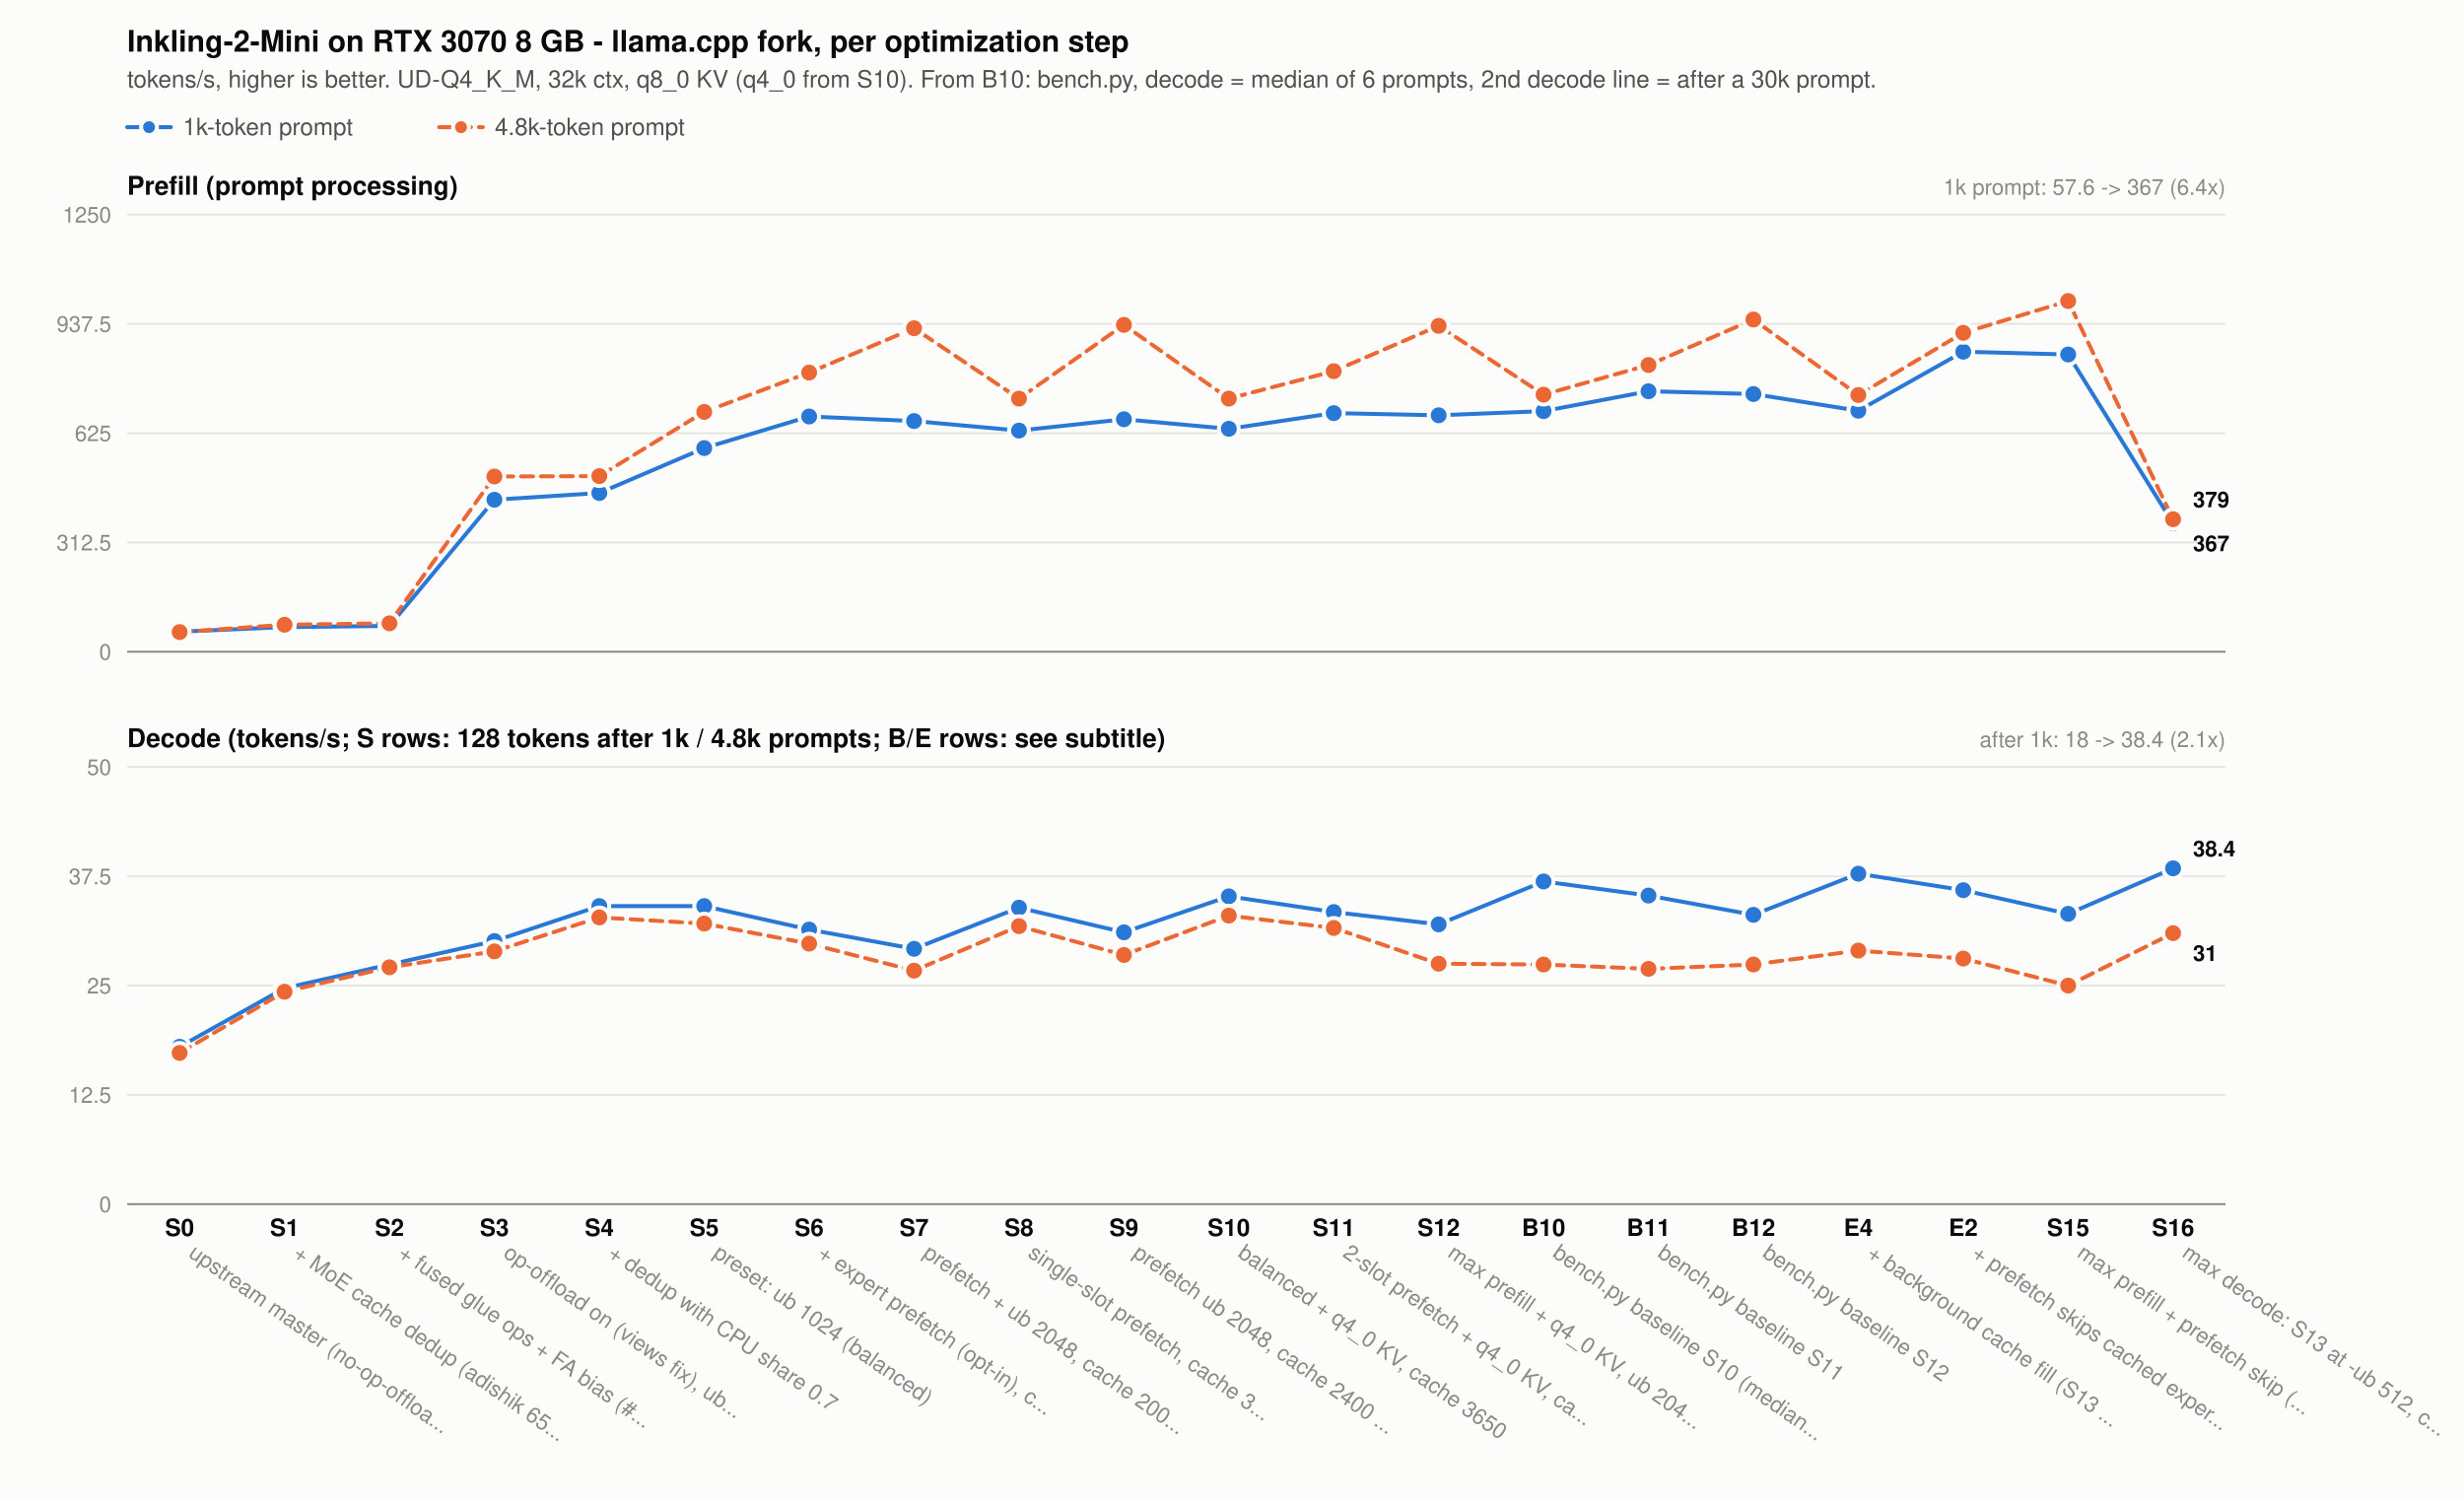
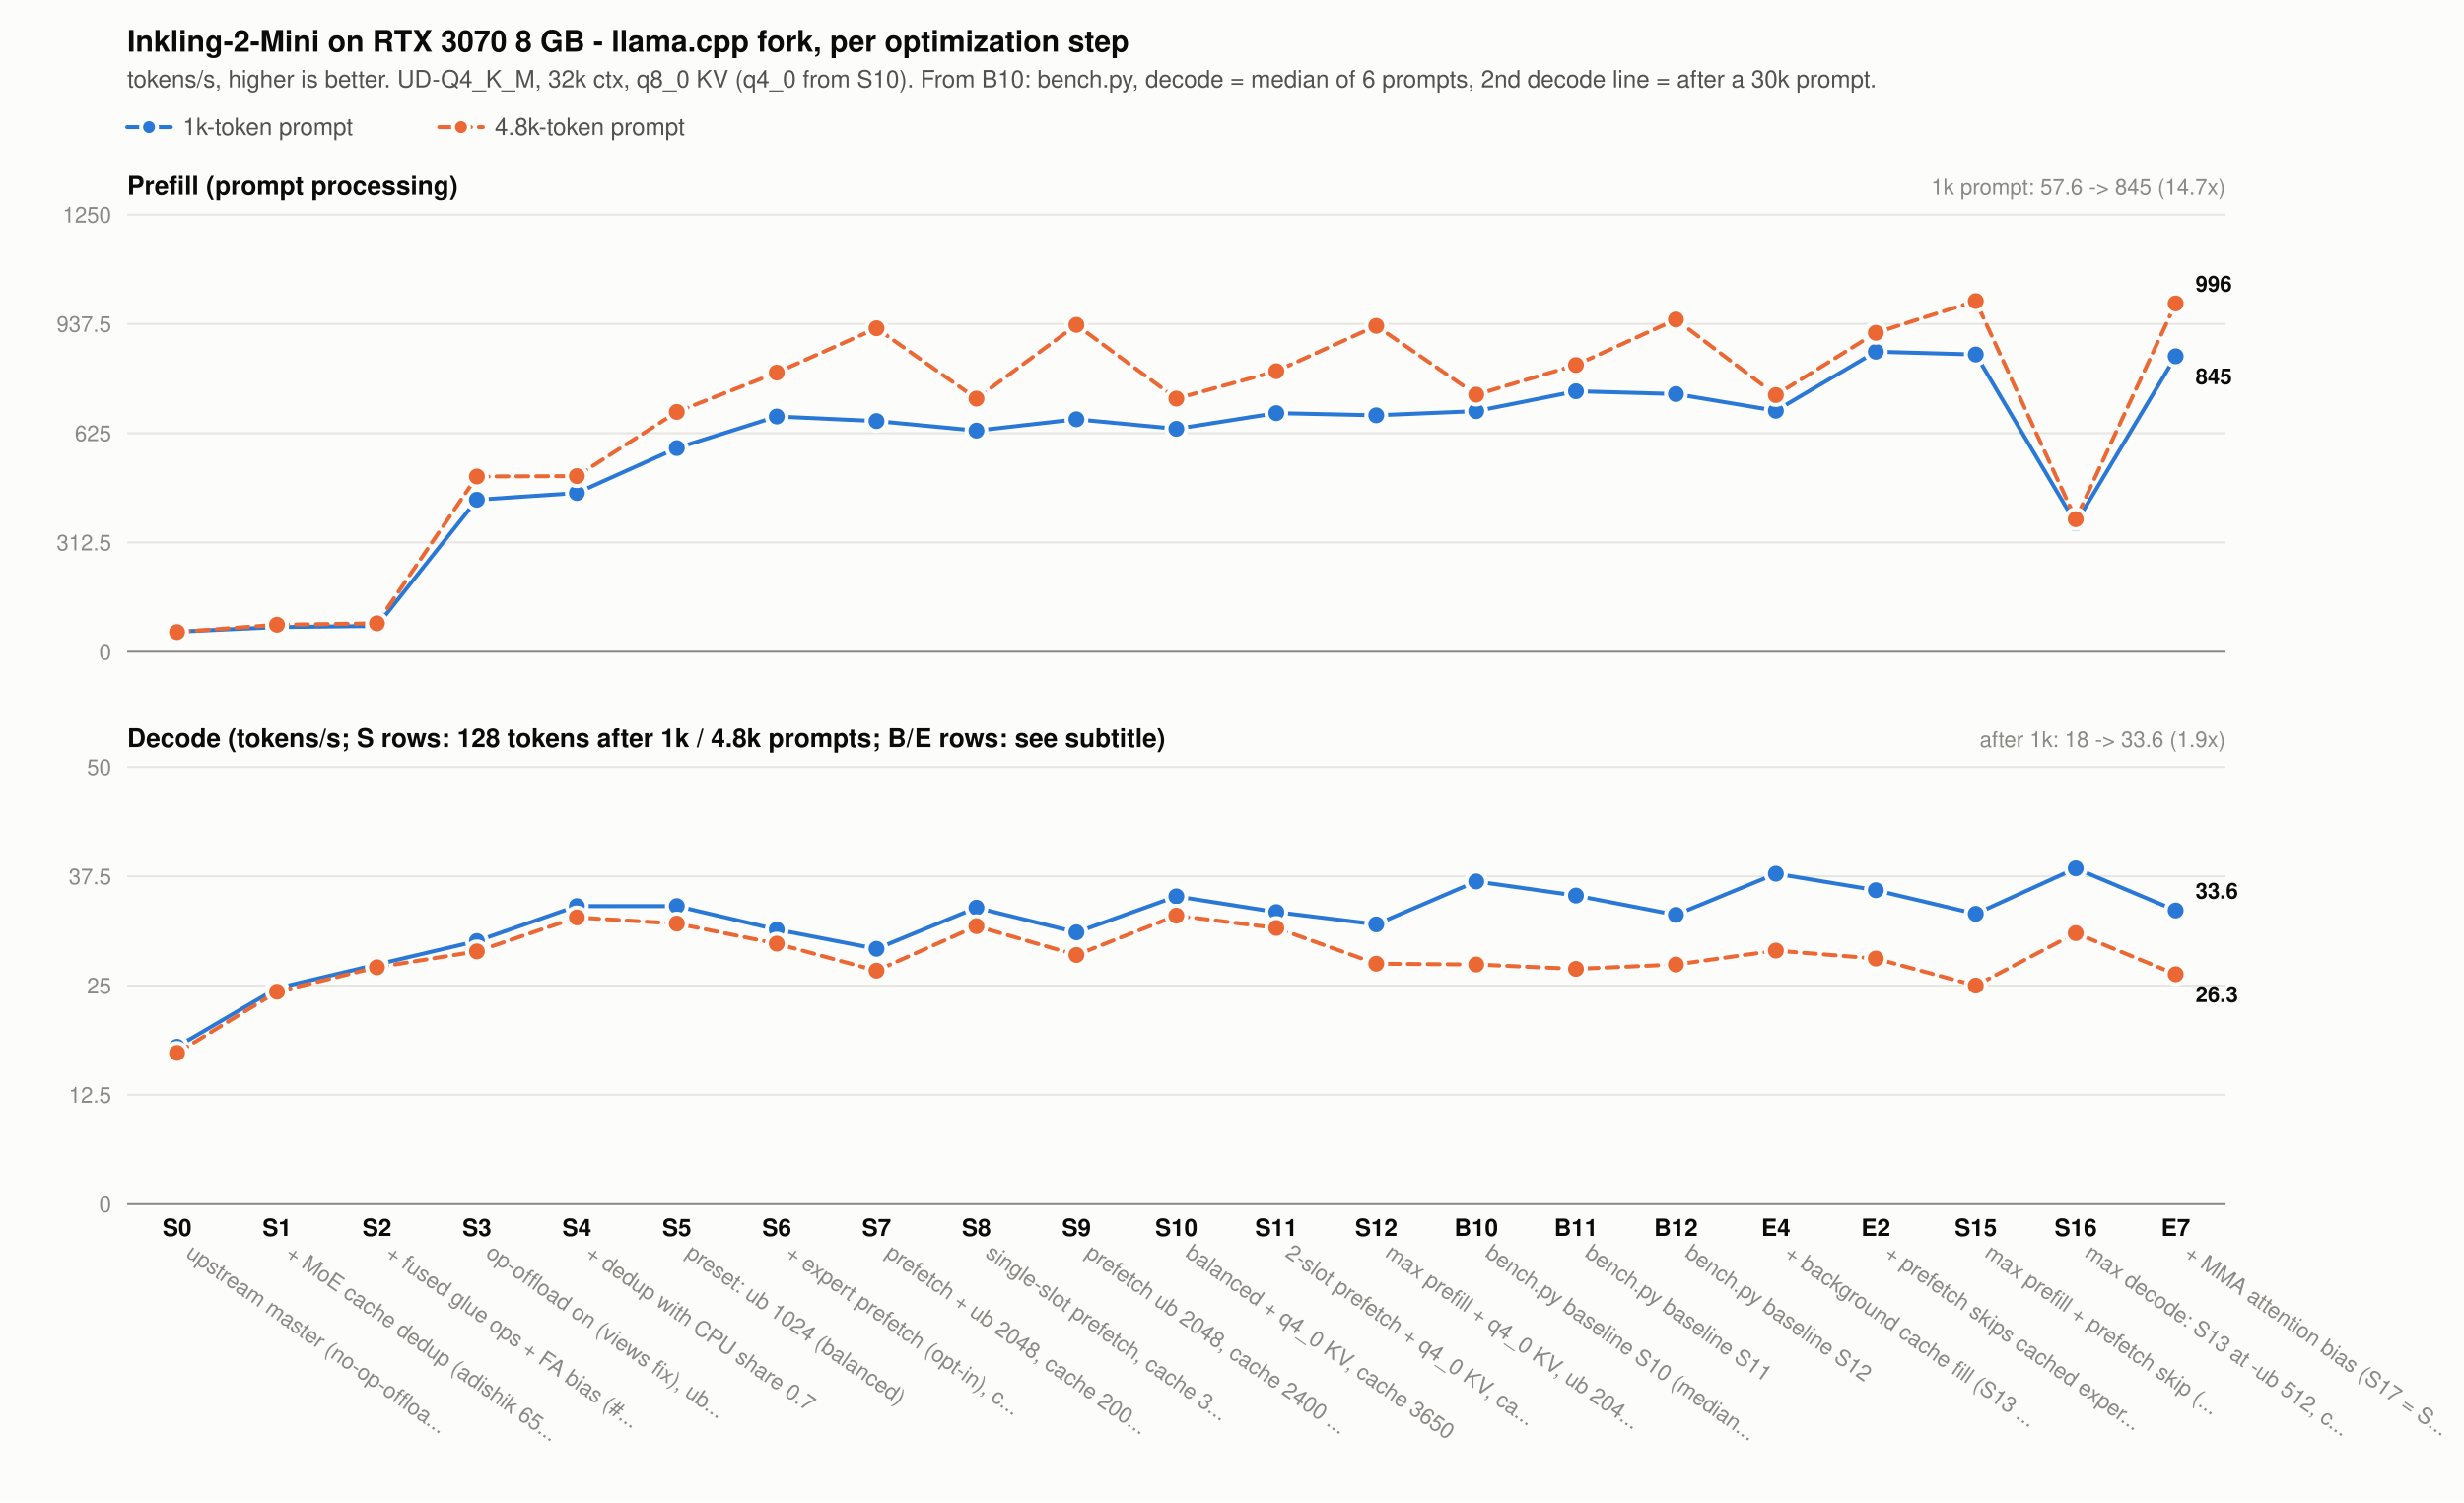
<svg xmlns="http://www.w3.org/2000/svg" viewBox="0 0 1240 756" width="1240" height="756" role="img" aria-label="Inkling-2-Mini prefill and decode speed per optimization step">
  <style>
.bg { fill: #fcfcfb; }
text { font-family: -apple-system, 'Segoe UI', Helvetica, Arial, sans-serif; fill: #52514e; font-size: 12px; }
.title { fill: #0b0b0b; font-size: 15px; font-weight: 600; }
.ptitle { fill: #0b0b0b; font-size: 13px; font-weight: 600; }
.tick { fill: #8a8984; font-size: 11px; }
.grid { stroke: #e6e5e0; stroke-width: 1; }
.base { stroke: #8a8984; stroke-width: 1; }
.l1 { stroke: #2a78d6; fill: none; stroke-width: 2; stroke-linejoin: round; stroke-linecap: round; }
.l2 { stroke: #eb6834; fill: none; stroke-width: 2; stroke-linejoin: round; stroke-linecap: round; stroke-dasharray: 6 4; }
.m1 { fill: #2a78d6; stroke: #fcfcfb; stroke-width: 2; }
.m2 { fill: #eb6834; stroke: #fcfcfb; stroke-width: 2; }
.val { fill: #0b0b0b; font-size: 11px; font-weight: 600; }
@media (prefers-color-scheme: dark) {
  .bg { fill: #1a1a19; }
  text { fill: #c3c2b7; }
  .title, .ptitle, .val { fill: #f0efec; }
  .tick { fill: #8f8e88; }
  .grid { stroke: #33332f; }
  .base { stroke: #8f8e88; }
  .l1 { stroke: #3987e5; } .l2 { stroke: #d95926; }
  .m1 { fill: #3987e5; stroke: #1a1a19; } .m2 { fill: #d95926; stroke: #1a1a19; }
}
</style>
  <rect class="bg" width="1240" height="756" />
  <text class="title" x="64" y="26">Inkling-2-Mini on RTX 3070 8 GB - llama.cpp fork, per optimization step</text>
  <text x="64" y="44">tokens/s, higher is better. UD-Q4_K_M, 32k ctx, q8_0 KV (q4_0 from S10). From B10: bench.py, decode = median of 6 prompts, 2nd decode line = after a 30k prompt.</text>
  <text class="ptitle" x="64" y="98">Prefill (prompt processing)</text>
  <line class="base" x1="64" x2="1120" y1="328.0" y2="328.0" />
  <text class="tick" x="56" y="332.0" text-anchor="end">0</text>
  <line class="grid" x1="64" x2="1120" y1="273.0" y2="273.0" />
  <text class="tick" x="56" y="277.0" text-anchor="end">312.5</text>
  <line class="grid" x1="64" x2="1120" y1="218.0" y2="218.0" />
  <text class="tick" x="56" y="222.0" text-anchor="end">625</text>
  <line class="grid" x1="64" x2="1120" y1="163.0" y2="163.0" />
  <text class="tick" x="56" y="167.0" text-anchor="end">937.5</text>
  <line class="grid" x1="64" x2="1120" y1="108.0" y2="108.0" />
  <text class="tick" x="56" y="112.0" text-anchor="end">1250</text>
-   <polyline class="l1" points="90.4,317.9 143.2,315.6 196.0,315.0 248.8,251.5 301.6,248.1 354.4,225.5 407.2,209.6 460.0,211.9 512.8,216.7 565.6,211.0 618.4,215.8 671.2,207.9 724.0,209.0 776.8,206.9 829.6,196.9 882.4,198.3 935.2,206.7 988.0,177.0 1040.8,178.4 1093.6,263.4" />
-   <circle class="m1" cx="90.4" cy="317.9" r="5" />
-   <circle class="m1" cx="143.2" cy="315.6" r="5" />
-   <circle class="m1" cx="196.0" cy="315.0" r="5" />
-   <circle class="m1" cx="248.8" cy="251.5" r="5" />
-   <circle class="m1" cx="301.6" cy="248.1" r="5" />
-   <circle class="m1" cx="354.4" cy="225.5" r="5" />
-   <circle class="m1" cx="407.2" cy="209.6" r="5" />
-   <circle class="m1" cx="460.0" cy="211.9" r="5" />
-   <circle class="m1" cx="512.8" cy="216.7" r="5" />
-   <circle class="m1" cx="565.6" cy="211.0" r="5" />
-   <circle class="m1" cx="618.4" cy="215.8" r="5" />
-   <circle class="m1" cx="671.2" cy="207.9" r="5" />
-   <circle class="m1" cx="724.0" cy="209.0" r="5" />
-   <circle class="m1" cx="776.8" cy="206.9" r="5" />
-   <circle class="m1" cx="829.6" cy="196.9" r="5" />
-   <circle class="m1" cx="882.4" cy="198.3" r="5" />
-   <circle class="m1" cx="935.2" cy="206.7" r="5" />
-   <circle class="m1" cx="988.0" cy="177.0" r="5" />
-   <circle class="m1" cx="1040.8" cy="178.4" r="5" />
-   <circle class="m1" cx="1093.6" cy="263.4" r="5" />
-   <text class="val" x="1103.6" y="277.4">367</text>
-   <polyline class="l2" points="90.4,318.1 143.2,314.4 196.0,313.7 248.8,239.8 301.6,239.6 354.4,207.3 407.2,187.5 460.0,165.2 512.8,200.6 565.6,163.5 618.4,200.6 671.2,186.8 724.0,164.0 776.8,198.6 829.6,183.7 882.4,160.8 935.2,198.8 988.0,167.5 1040.8,151.5 1093.6,261.3" />
-   <circle class="m2" cx="90.4" cy="318.1" r="5" />
-   <circle class="m2" cx="143.2" cy="314.4" r="5" />
-   <circle class="m2" cx="196.0" cy="313.7" r="5" />
-   <circle class="m2" cx="248.8" cy="239.8" r="5" />
-   <circle class="m2" cx="301.6" cy="239.6" r="5" />
-   <circle class="m2" cx="354.4" cy="207.3" r="5" />
-   <circle class="m2" cx="407.2" cy="187.5" r="5" />
-   <circle class="m2" cx="460.0" cy="165.2" r="5" />
-   <circle class="m2" cx="512.8" cy="200.6" r="5" />
-   <circle class="m2" cx="565.6" cy="163.5" r="5" />
-   <circle class="m2" cx="618.4" cy="200.6" r="5" />
-   <circle class="m2" cx="671.2" cy="186.8" r="5" />
-   <circle class="m2" cx="724.0" cy="164.0" r="5" />
-   <circle class="m2" cx="776.8" cy="198.6" r="5" />
-   <circle class="m2" cx="829.6" cy="183.7" r="5" />
-   <circle class="m2" cx="882.4" cy="160.8" r="5" />
-   <circle class="m2" cx="935.2" cy="198.8" r="5" />
-   <circle class="m2" cx="988.0" cy="167.5" r="5" />
-   <circle class="m2" cx="1040.8" cy="151.5" r="5" />
-   <circle class="m2" cx="1093.6" cy="261.3" r="5" />
-   <text class="val" x="1103.6" y="255.3">379</text>
-   <text class="tick" x="1120" y="98" text-anchor="end">1k prompt: 57.6 -&gt; 367 (6.4x)</text>
+   <polyline class="l1" points="89.1,317.9 139.4,315.6 189.7,315.0 240.0,251.5 290.3,248.1 340.6,225.5 390.9,209.6 441.1,211.9 491.4,216.7 541.7,211.0 592.0,215.8 642.3,207.9 692.6,209.0 742.9,206.9 793.1,196.9 843.4,198.3 893.7,206.7 944.0,177.0 994.3,178.4 1044.6,263.4 1094.9,179.3" />
+   <circle class="m1" cx="89.1" cy="317.9" r="5" />
+   <circle class="m1" cx="139.4" cy="315.6" r="5" />
+   <circle class="m1" cx="189.7" cy="315.0" r="5" />
+   <circle class="m1" cx="240.0" cy="251.5" r="5" />
+   <circle class="m1" cx="290.3" cy="248.1" r="5" />
+   <circle class="m1" cx="340.6" cy="225.5" r="5" />
+   <circle class="m1" cx="390.9" cy="209.6" r="5" />
+   <circle class="m1" cx="441.1" cy="211.9" r="5" />
+   <circle class="m1" cx="491.4" cy="216.7" r="5" />
+   <circle class="m1" cx="541.7" cy="211.0" r="5" />
+   <circle class="m1" cx="592.0" cy="215.8" r="5" />
+   <circle class="m1" cx="642.3" cy="207.9" r="5" />
+   <circle class="m1" cx="692.6" cy="209.0" r="5" />
+   <circle class="m1" cx="742.9" cy="206.9" r="5" />
+   <circle class="m1" cx="793.1" cy="196.9" r="5" />
+   <circle class="m1" cx="843.4" cy="198.3" r="5" />
+   <circle class="m1" cx="893.7" cy="206.7" r="5" />
+   <circle class="m1" cx="944.0" cy="177.0" r="5" />
+   <circle class="m1" cx="994.3" cy="178.4" r="5" />
+   <circle class="m1" cx="1044.6" cy="263.4" r="5" />
+   <circle class="m1" cx="1094.9" cy="179.3" r="5" />
+   <text class="val" x="1104.9" y="193.3">845</text>
+   <polyline class="l2" points="89.1,318.1 139.4,314.4 189.7,313.7 240.0,239.8 290.3,239.6 340.6,207.3 390.9,187.5 441.1,165.2 491.4,200.6 541.7,163.5 592.0,200.6 642.3,186.8 692.6,164.0 742.9,198.6 793.1,183.7 843.4,160.8 893.7,198.8 944.0,167.5 994.3,151.5 1044.6,261.3 1094.9,152.7" />
+   <circle class="m2" cx="89.1" cy="318.1" r="5" />
+   <circle class="m2" cx="139.4" cy="314.4" r="5" />
+   <circle class="m2" cx="189.7" cy="313.7" r="5" />
+   <circle class="m2" cx="240.0" cy="239.8" r="5" />
+   <circle class="m2" cx="290.3" cy="239.6" r="5" />
+   <circle class="m2" cx="340.6" cy="207.3" r="5" />
+   <circle class="m2" cx="390.9" cy="187.5" r="5" />
+   <circle class="m2" cx="441.1" cy="165.2" r="5" />
+   <circle class="m2" cx="491.4" cy="200.6" r="5" />
+   <circle class="m2" cx="541.7" cy="163.5" r="5" />
+   <circle class="m2" cx="592.0" cy="200.6" r="5" />
+   <circle class="m2" cx="642.3" cy="186.8" r="5" />
+   <circle class="m2" cx="692.6" cy="164.0" r="5" />
+   <circle class="m2" cx="742.9" cy="198.6" r="5" />
+   <circle class="m2" cx="793.1" cy="183.7" r="5" />
+   <circle class="m2" cx="843.4" cy="160.8" r="5" />
+   <circle class="m2" cx="893.7" cy="198.8" r="5" />
+   <circle class="m2" cx="944.0" cy="167.5" r="5" />
+   <circle class="m2" cx="994.3" cy="151.5" r="5" />
+   <circle class="m2" cx="1044.6" cy="261.3" r="5" />
+   <circle class="m2" cx="1094.9" cy="152.7" r="5" />
+   <text class="val" x="1104.9" y="146.7">996</text>
+   <text class="tick" x="1120" y="98" text-anchor="end">1k prompt: 57.6 -&gt; 845 (14.7x)</text>
  <text class="ptitle" x="64" y="376">Decode (tokens/s; S rows: 128 tokens after 1k / 4.8k prompts; B/E rows: see subtitle)</text>
  <line class="base" x1="64" x2="1120" y1="606.0" y2="606.0" />
  <text class="tick" x="56" y="610.0" text-anchor="end">0</text>
  <line class="grid" x1="64" x2="1120" y1="551.0" y2="551.0" />
  <text class="tick" x="56" y="555.0" text-anchor="end">12.5</text>
  <line class="grid" x1="64" x2="1120" y1="496.0" y2="496.0" />
  <text class="tick" x="56" y="500.0" text-anchor="end">25</text>
  <line class="grid" x1="64" x2="1120" y1="441.0" y2="441.0" />
  <text class="tick" x="56" y="445.0" text-anchor="end">37.5</text>
  <line class="grid" x1="64" x2="1120" y1="386.0" y2="386.0" />
  <text class="tick" x="56" y="390.0" text-anchor="end">50</text>
-   <polyline class="l1" points="90.4,526.8 143.2,497.3 196.0,485.4 248.8,473.6 301.6,456.0 354.4,456.0 407.2,467.8 460.0,477.5 512.8,456.8 565.6,469.2 618.4,451.1 671.2,459.0 724.0,465.2 776.8,443.6 829.6,450.7 882.4,460.4 935.2,439.7 988.0,448.0 1040.8,459.9 1093.6,437.0" />
-   <circle class="m1" cx="90.4" cy="526.8" r="5" />
-   <circle class="m1" cx="143.2" cy="497.3" r="5" />
-   <circle class="m1" cx="196.0" cy="485.4" r="5" />
-   <circle class="m1" cx="248.8" cy="473.6" r="5" />
-   <circle class="m1" cx="301.6" cy="456.0" r="5" />
-   <circle class="m1" cx="354.4" cy="456.0" r="5" />
-   <circle class="m1" cx="407.2" cy="467.8" r="5" />
-   <circle class="m1" cx="460.0" cy="477.5" r="5" />
-   <circle class="m1" cx="512.8" cy="456.8" r="5" />
-   <circle class="m1" cx="565.6" cy="469.2" r="5" />
-   <circle class="m1" cx="618.4" cy="451.1" r="5" />
-   <circle class="m1" cx="671.2" cy="459.0" r="5" />
-   <circle class="m1" cx="724.0" cy="465.2" r="5" />
-   <circle class="m1" cx="776.8" cy="443.6" r="5" />
-   <circle class="m1" cx="829.6" cy="450.7" r="5" />
-   <circle class="m1" cx="882.4" cy="460.4" r="5" />
-   <circle class="m1" cx="935.2" cy="439.7" r="5" />
-   <circle class="m1" cx="988.0" cy="448.0" r="5" />
-   <circle class="m1" cx="1040.8" cy="459.9" r="5" />
-   <circle class="m1" cx="1093.6" cy="437.0" r="5" />
-   <text class="val" x="1103.6" y="431.0">38.4</text>
-   <polyline class="l2" points="90.4,529.9 143.2,499.1 196.0,486.8 248.8,478.8 301.6,461.7 354.4,464.8 407.2,474.9 460.0,488.5 512.8,466.1 565.6,480.6 618.4,460.8 671.2,467.0 724.0,485.0 776.8,485.4 829.6,487.6 882.4,485.4 935.2,478.4 988.0,482.4 1040.8,496.0 1093.6,469.6" />
-   <circle class="m2" cx="90.4" cy="529.9" r="5" />
-   <circle class="m2" cx="143.2" cy="499.1" r="5" />
-   <circle class="m2" cx="196.0" cy="486.8" r="5" />
-   <circle class="m2" cx="248.8" cy="478.8" r="5" />
-   <circle class="m2" cx="301.6" cy="461.7" r="5" />
-   <circle class="m2" cx="354.4" cy="464.8" r="5" />
-   <circle class="m2" cx="407.2" cy="474.9" r="5" />
-   <circle class="m2" cx="460.0" cy="488.5" r="5" />
-   <circle class="m2" cx="512.8" cy="466.1" r="5" />
-   <circle class="m2" cx="565.6" cy="480.6" r="5" />
-   <circle class="m2" cx="618.4" cy="460.8" r="5" />
-   <circle class="m2" cx="671.2" cy="467.0" r="5" />
-   <circle class="m2" cx="724.0" cy="485.0" r="5" />
-   <circle class="m2" cx="776.8" cy="485.4" r="5" />
-   <circle class="m2" cx="829.6" cy="487.6" r="5" />
-   <circle class="m2" cx="882.4" cy="485.4" r="5" />
-   <circle class="m2" cx="935.2" cy="478.4" r="5" />
-   <circle class="m2" cx="988.0" cy="482.4" r="5" />
-   <circle class="m2" cx="1040.8" cy="496.0" r="5" />
-   <circle class="m2" cx="1093.6" cy="469.6" r="5" />
-   <text class="val" x="1103.6" y="483.6">31</text>
-   <text class="tick" x="1120" y="376" text-anchor="end">after 1k: 18 -&gt; 38.4 (2.1x)</text>
-   <text class="ptitle" x="90.4" y="622" text-anchor="middle" style="font-size:12px">S0</text>
-   <text class="tick" transform="translate(94.4,632) rotate(35)" text-anchor="start">upstream master (no-op-offloa...</text>
-   <text class="ptitle" x="143.2" y="622" text-anchor="middle" style="font-size:12px">S1</text>
-   <text class="tick" transform="translate(147.2,632) rotate(35)" text-anchor="start">+ MoE cache dedup (adishik 65...</text>
-   <text class="ptitle" x="196.0" y="622" text-anchor="middle" style="font-size:12px">S2</text>
-   <text class="tick" transform="translate(200.0,632) rotate(35)" text-anchor="start">+ fused glue ops + FA bias (#...</text>
-   <text class="ptitle" x="248.8" y="622" text-anchor="middle" style="font-size:12px">S3</text>
-   <text class="tick" transform="translate(252.8,632) rotate(35)" text-anchor="start">op-offload on (views fix), ub...</text>
-   <text class="ptitle" x="301.6" y="622" text-anchor="middle" style="font-size:12px">S4</text>
-   <text class="tick" transform="translate(305.6,632) rotate(35)" text-anchor="start">+ dedup with CPU share 0.7</text>
-   <text class="ptitle" x="354.4" y="622" text-anchor="middle" style="font-size:12px">S5</text>
-   <text class="tick" transform="translate(358.4,632) rotate(35)" text-anchor="start">preset: ub 1024 (balanced)</text>
-   <text class="ptitle" x="407.2" y="622" text-anchor="middle" style="font-size:12px">S6</text>
-   <text class="tick" transform="translate(411.2,632) rotate(35)" text-anchor="start">+ expert prefetch (opt-in), c...</text>
-   <text class="ptitle" x="460.0" y="622" text-anchor="middle" style="font-size:12px">S7</text>
-   <text class="tick" transform="translate(464.0,632) rotate(35)" text-anchor="start">prefetch + ub 2048, cache 200...</text>
-   <text class="ptitle" x="512.8" y="622" text-anchor="middle" style="font-size:12px">S8</text>
-   <text class="tick" transform="translate(516.8,632) rotate(35)" text-anchor="start">single-slot prefetch, cache 3...</text>
-   <text class="ptitle" x="565.6" y="622" text-anchor="middle" style="font-size:12px">S9</text>
-   <text class="tick" transform="translate(569.6,632) rotate(35)" text-anchor="start">prefetch ub 2048, cache 2400 ...</text>
-   <text class="ptitle" x="618.4" y="622" text-anchor="middle" style="font-size:12px">S10</text>
-   <text class="tick" transform="translate(622.4,632) rotate(35)" text-anchor="start">balanced + q4_0 KV, cache 3650</text>
-   <text class="ptitle" x="671.2" y="622" text-anchor="middle" style="font-size:12px">S11</text>
-   <text class="tick" transform="translate(675.2,632) rotate(35)" text-anchor="start">2-slot prefetch + q4_0 KV, ca...</text>
-   <text class="ptitle" x="724.0" y="622" text-anchor="middle" style="font-size:12px">S12</text>
-   <text class="tick" transform="translate(728.0,632) rotate(35)" text-anchor="start">max prefill + q4_0 KV, ub 204...</text>
-   <text class="ptitle" x="776.8" y="622" text-anchor="middle" style="font-size:12px">B10</text>
-   <text class="tick" transform="translate(780.8,632) rotate(35)" text-anchor="start">bench.py baseline S10 (median...</text>
-   <text class="ptitle" x="829.6" y="622" text-anchor="middle" style="font-size:12px">B11</text>
-   <text class="tick" transform="translate(833.6,632) rotate(35)" text-anchor="start">bench.py baseline S11</text>
-   <text class="ptitle" x="882.4" y="622" text-anchor="middle" style="font-size:12px">B12</text>
-   <text class="tick" transform="translate(886.4,632) rotate(35)" text-anchor="start">bench.py baseline S12</text>
-   <text class="ptitle" x="935.2" y="622" text-anchor="middle" style="font-size:12px">E4</text>
-   <text class="tick" transform="translate(939.2,632) rotate(35)" text-anchor="start">+ background cache fill (S13 ...</text>
-   <text class="ptitle" x="988.0" y="622" text-anchor="middle" style="font-size:12px">E2</text>
-   <text class="tick" transform="translate(992.0,632) rotate(35)" text-anchor="start">+ prefetch skips cached exper...</text>
-   <text class="ptitle" x="1040.8" y="622" text-anchor="middle" style="font-size:12px">S15</text>
-   <text class="tick" transform="translate(1044.8,632) rotate(35)" text-anchor="start">max prefill + prefetch skip (...</text>
-   <text class="ptitle" x="1093.6" y="622" text-anchor="middle" style="font-size:12px">S16</text>
-   <text class="tick" transform="translate(1097.6,632) rotate(35)" text-anchor="start">max decode: S13 at -ub 512, c...</text>
+   <polyline class="l1" points="89.1,526.8 139.4,497.3 189.7,485.4 240.0,473.6 290.3,456.0 340.6,456.0 390.9,467.8 441.1,477.5 491.4,456.8 541.7,469.2 592.0,451.1 642.3,459.0 692.6,465.2 742.9,443.6 793.1,450.7 843.4,460.4 893.7,439.7 944.0,448.0 994.3,459.9 1044.6,437.0 1094.9,458.2" />
+   <circle class="m1" cx="89.1" cy="526.8" r="5" />
+   <circle class="m1" cx="139.4" cy="497.3" r="5" />
+   <circle class="m1" cx="189.7" cy="485.4" r="5" />
+   <circle class="m1" cx="240.0" cy="473.6" r="5" />
+   <circle class="m1" cx="290.3" cy="456.0" r="5" />
+   <circle class="m1" cx="340.6" cy="456.0" r="5" />
+   <circle class="m1" cx="390.9" cy="467.8" r="5" />
+   <circle class="m1" cx="441.1" cy="477.5" r="5" />
+   <circle class="m1" cx="491.4" cy="456.8" r="5" />
+   <circle class="m1" cx="541.7" cy="469.2" r="5" />
+   <circle class="m1" cx="592.0" cy="451.1" r="5" />
+   <circle class="m1" cx="642.3" cy="459.0" r="5" />
+   <circle class="m1" cx="692.6" cy="465.2" r="5" />
+   <circle class="m1" cx="742.9" cy="443.6" r="5" />
+   <circle class="m1" cx="793.1" cy="450.7" r="5" />
+   <circle class="m1" cx="843.4" cy="460.4" r="5" />
+   <circle class="m1" cx="893.7" cy="439.7" r="5" />
+   <circle class="m1" cx="944.0" cy="448.0" r="5" />
+   <circle class="m1" cx="994.3" cy="459.9" r="5" />
+   <circle class="m1" cx="1044.6" cy="437.0" r="5" />
+   <circle class="m1" cx="1094.9" cy="458.2" r="5" />
+   <text class="val" x="1104.9" y="452.2">33.6</text>
+   <polyline class="l2" points="89.1,529.9 139.4,499.1 189.7,486.8 240.0,478.8 290.3,461.7 340.6,464.8 390.9,474.9 441.1,488.5 491.4,466.1 541.7,480.6 592.0,460.8 642.3,467.0 692.6,485.0 742.9,485.4 793.1,487.6 843.4,485.4 893.7,478.4 944.0,482.4 994.3,496.0 1044.6,469.6 1094.9,490.3" />
+   <circle class="m2" cx="89.1" cy="529.9" r="5" />
+   <circle class="m2" cx="139.4" cy="499.1" r="5" />
+   <circle class="m2" cx="189.7" cy="486.8" r="5" />
+   <circle class="m2" cx="240.0" cy="478.8" r="5" />
+   <circle class="m2" cx="290.3" cy="461.7" r="5" />
+   <circle class="m2" cx="340.6" cy="464.8" r="5" />
+   <circle class="m2" cx="390.9" cy="474.9" r="5" />
+   <circle class="m2" cx="441.1" cy="488.5" r="5" />
+   <circle class="m2" cx="491.4" cy="466.1" r="5" />
+   <circle class="m2" cx="541.7" cy="480.6" r="5" />
+   <circle class="m2" cx="592.0" cy="460.8" r="5" />
+   <circle class="m2" cx="642.3" cy="467.0" r="5" />
+   <circle class="m2" cx="692.6" cy="485.0" r="5" />
+   <circle class="m2" cx="742.9" cy="485.4" r="5" />
+   <circle class="m2" cx="793.1" cy="487.6" r="5" />
+   <circle class="m2" cx="843.4" cy="485.4" r="5" />
+   <circle class="m2" cx="893.7" cy="478.4" r="5" />
+   <circle class="m2" cx="944.0" cy="482.4" r="5" />
+   <circle class="m2" cx="994.3" cy="496.0" r="5" />
+   <circle class="m2" cx="1044.6" cy="469.6" r="5" />
+   <circle class="m2" cx="1094.9" cy="490.3" r="5" />
+   <text class="val" x="1104.9" y="504.3">26.3</text>
+   <text class="tick" x="1120" y="376" text-anchor="end">after 1k: 18 -&gt; 33.6 (1.9x)</text>
+   <text class="ptitle" x="89.1" y="622" text-anchor="middle" style="font-size:12px">S0</text>
+   <text class="tick" transform="translate(93.1,632) rotate(35)" text-anchor="start">upstream master (no-op-offloa...</text>
+   <text class="ptitle" x="139.4" y="622" text-anchor="middle" style="font-size:12px">S1</text>
+   <text class="tick" transform="translate(143.4,632) rotate(35)" text-anchor="start">+ MoE cache dedup (adishik 65...</text>
+   <text class="ptitle" x="189.7" y="622" text-anchor="middle" style="font-size:12px">S2</text>
+   <text class="tick" transform="translate(193.7,632) rotate(35)" text-anchor="start">+ fused glue ops + FA bias (#...</text>
+   <text class="ptitle" x="240.0" y="622" text-anchor="middle" style="font-size:12px">S3</text>
+   <text class="tick" transform="translate(244.0,632) rotate(35)" text-anchor="start">op-offload on (views fix), ub...</text>
+   <text class="ptitle" x="290.3" y="622" text-anchor="middle" style="font-size:12px">S4</text>
+   <text class="tick" transform="translate(294.3,632) rotate(35)" text-anchor="start">+ dedup with CPU share 0.7</text>
+   <text class="ptitle" x="340.6" y="622" text-anchor="middle" style="font-size:12px">S5</text>
+   <text class="tick" transform="translate(344.6,632) rotate(35)" text-anchor="start">preset: ub 1024 (balanced)</text>
+   <text class="ptitle" x="390.9" y="622" text-anchor="middle" style="font-size:12px">S6</text>
+   <text class="tick" transform="translate(394.9,632) rotate(35)" text-anchor="start">+ expert prefetch (opt-in), c...</text>
+   <text class="ptitle" x="441.1" y="622" text-anchor="middle" style="font-size:12px">S7</text>
+   <text class="tick" transform="translate(445.1,632) rotate(35)" text-anchor="start">prefetch + ub 2048, cache 200...</text>
+   <text class="ptitle" x="491.4" y="622" text-anchor="middle" style="font-size:12px">S8</text>
+   <text class="tick" transform="translate(495.4,632) rotate(35)" text-anchor="start">single-slot prefetch, cache 3...</text>
+   <text class="ptitle" x="541.7" y="622" text-anchor="middle" style="font-size:12px">S9</text>
+   <text class="tick" transform="translate(545.7,632) rotate(35)" text-anchor="start">prefetch ub 2048, cache 2400 ...</text>
+   <text class="ptitle" x="592.0" y="622" text-anchor="middle" style="font-size:12px">S10</text>
+   <text class="tick" transform="translate(596.0,632) rotate(35)" text-anchor="start">balanced + q4_0 KV, cache 3650</text>
+   <text class="ptitle" x="642.3" y="622" text-anchor="middle" style="font-size:12px">S11</text>
+   <text class="tick" transform="translate(646.3,632) rotate(35)" text-anchor="start">2-slot prefetch + q4_0 KV, ca...</text>
+   <text class="ptitle" x="692.6" y="622" text-anchor="middle" style="font-size:12px">S12</text>
+   <text class="tick" transform="translate(696.6,632) rotate(35)" text-anchor="start">max prefill + q4_0 KV, ub 204...</text>
+   <text class="ptitle" x="742.9" y="622" text-anchor="middle" style="font-size:12px">B10</text>
+   <text class="tick" transform="translate(746.9,632) rotate(35)" text-anchor="start">bench.py baseline S10 (median...</text>
+   <text class="ptitle" x="793.1" y="622" text-anchor="middle" style="font-size:12px">B11</text>
+   <text class="tick" transform="translate(797.1,632) rotate(35)" text-anchor="start">bench.py baseline S11</text>
+   <text class="ptitle" x="843.4" y="622" text-anchor="middle" style="font-size:12px">B12</text>
+   <text class="tick" transform="translate(847.4,632) rotate(35)" text-anchor="start">bench.py baseline S12</text>
+   <text class="ptitle" x="893.7" y="622" text-anchor="middle" style="font-size:12px">E4</text>
+   <text class="tick" transform="translate(897.7,632) rotate(35)" text-anchor="start">+ background cache fill (S13 ...</text>
+   <text class="ptitle" x="944.0" y="622" text-anchor="middle" style="font-size:12px">E2</text>
+   <text class="tick" transform="translate(948.0,632) rotate(35)" text-anchor="start">+ prefetch skips cached exper...</text>
+   <text class="ptitle" x="994.3" y="622" text-anchor="middle" style="font-size:12px">S15</text>
+   <text class="tick" transform="translate(998.3,632) rotate(35)" text-anchor="start">max prefill + prefetch skip (...</text>
+   <text class="ptitle" x="1044.6" y="622" text-anchor="middle" style="font-size:12px">S16</text>
+   <text class="tick" transform="translate(1048.6,632) rotate(35)" text-anchor="start">max decode: S13 at -ub 512, c...</text>
+   <text class="ptitle" x="1094.9" y="622" text-anchor="middle" style="font-size:12px">E7</text>
+   <text class="tick" transform="translate(1098.9,632) rotate(35)" text-anchor="start">+ MMA attention bias (S17 = S...</text>
  <line class="l1" x1="64" x2="86" y1="64" y2="64" />
  <circle class="m1" cx="75" cy="64" r="4" />
  <text x="92" y="68">1k-token prompt</text>
  <line class="l2" x1="221" x2="243" y1="64" y2="64" />
  <circle class="m2" cx="232" cy="64" r="4" />
  <text x="249" y="68">4.8k-token prompt</text>
</svg>
